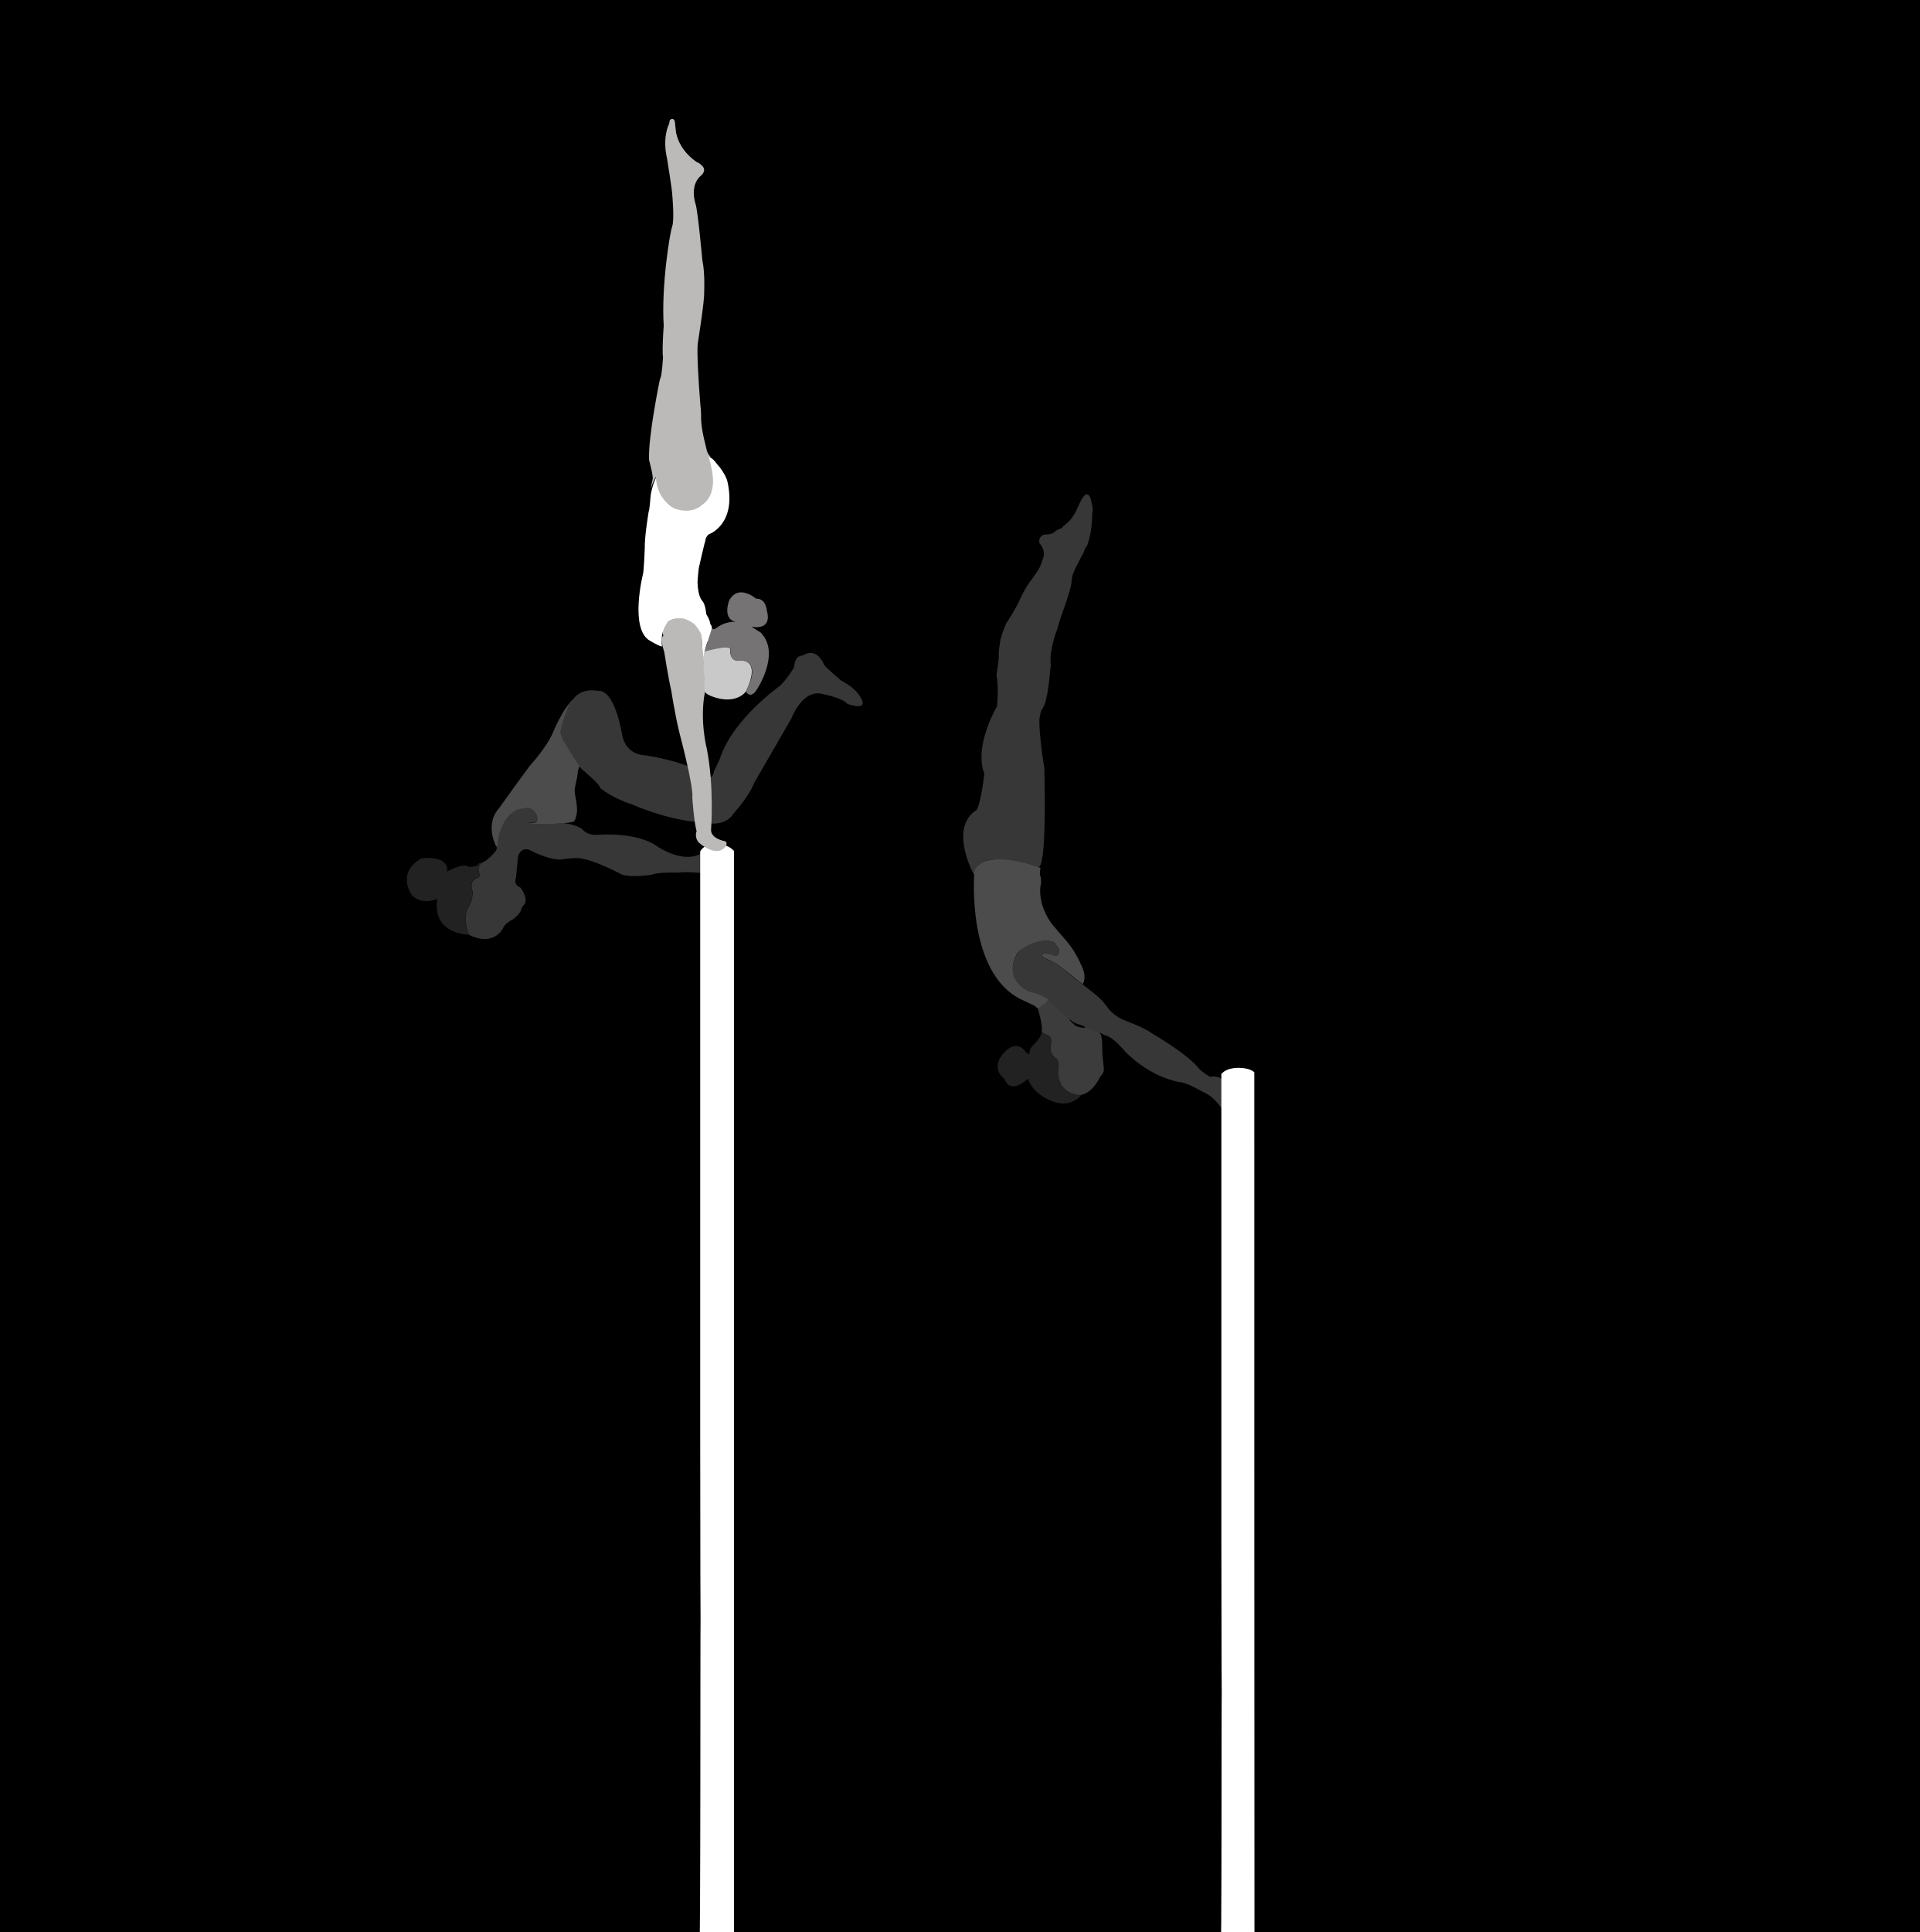
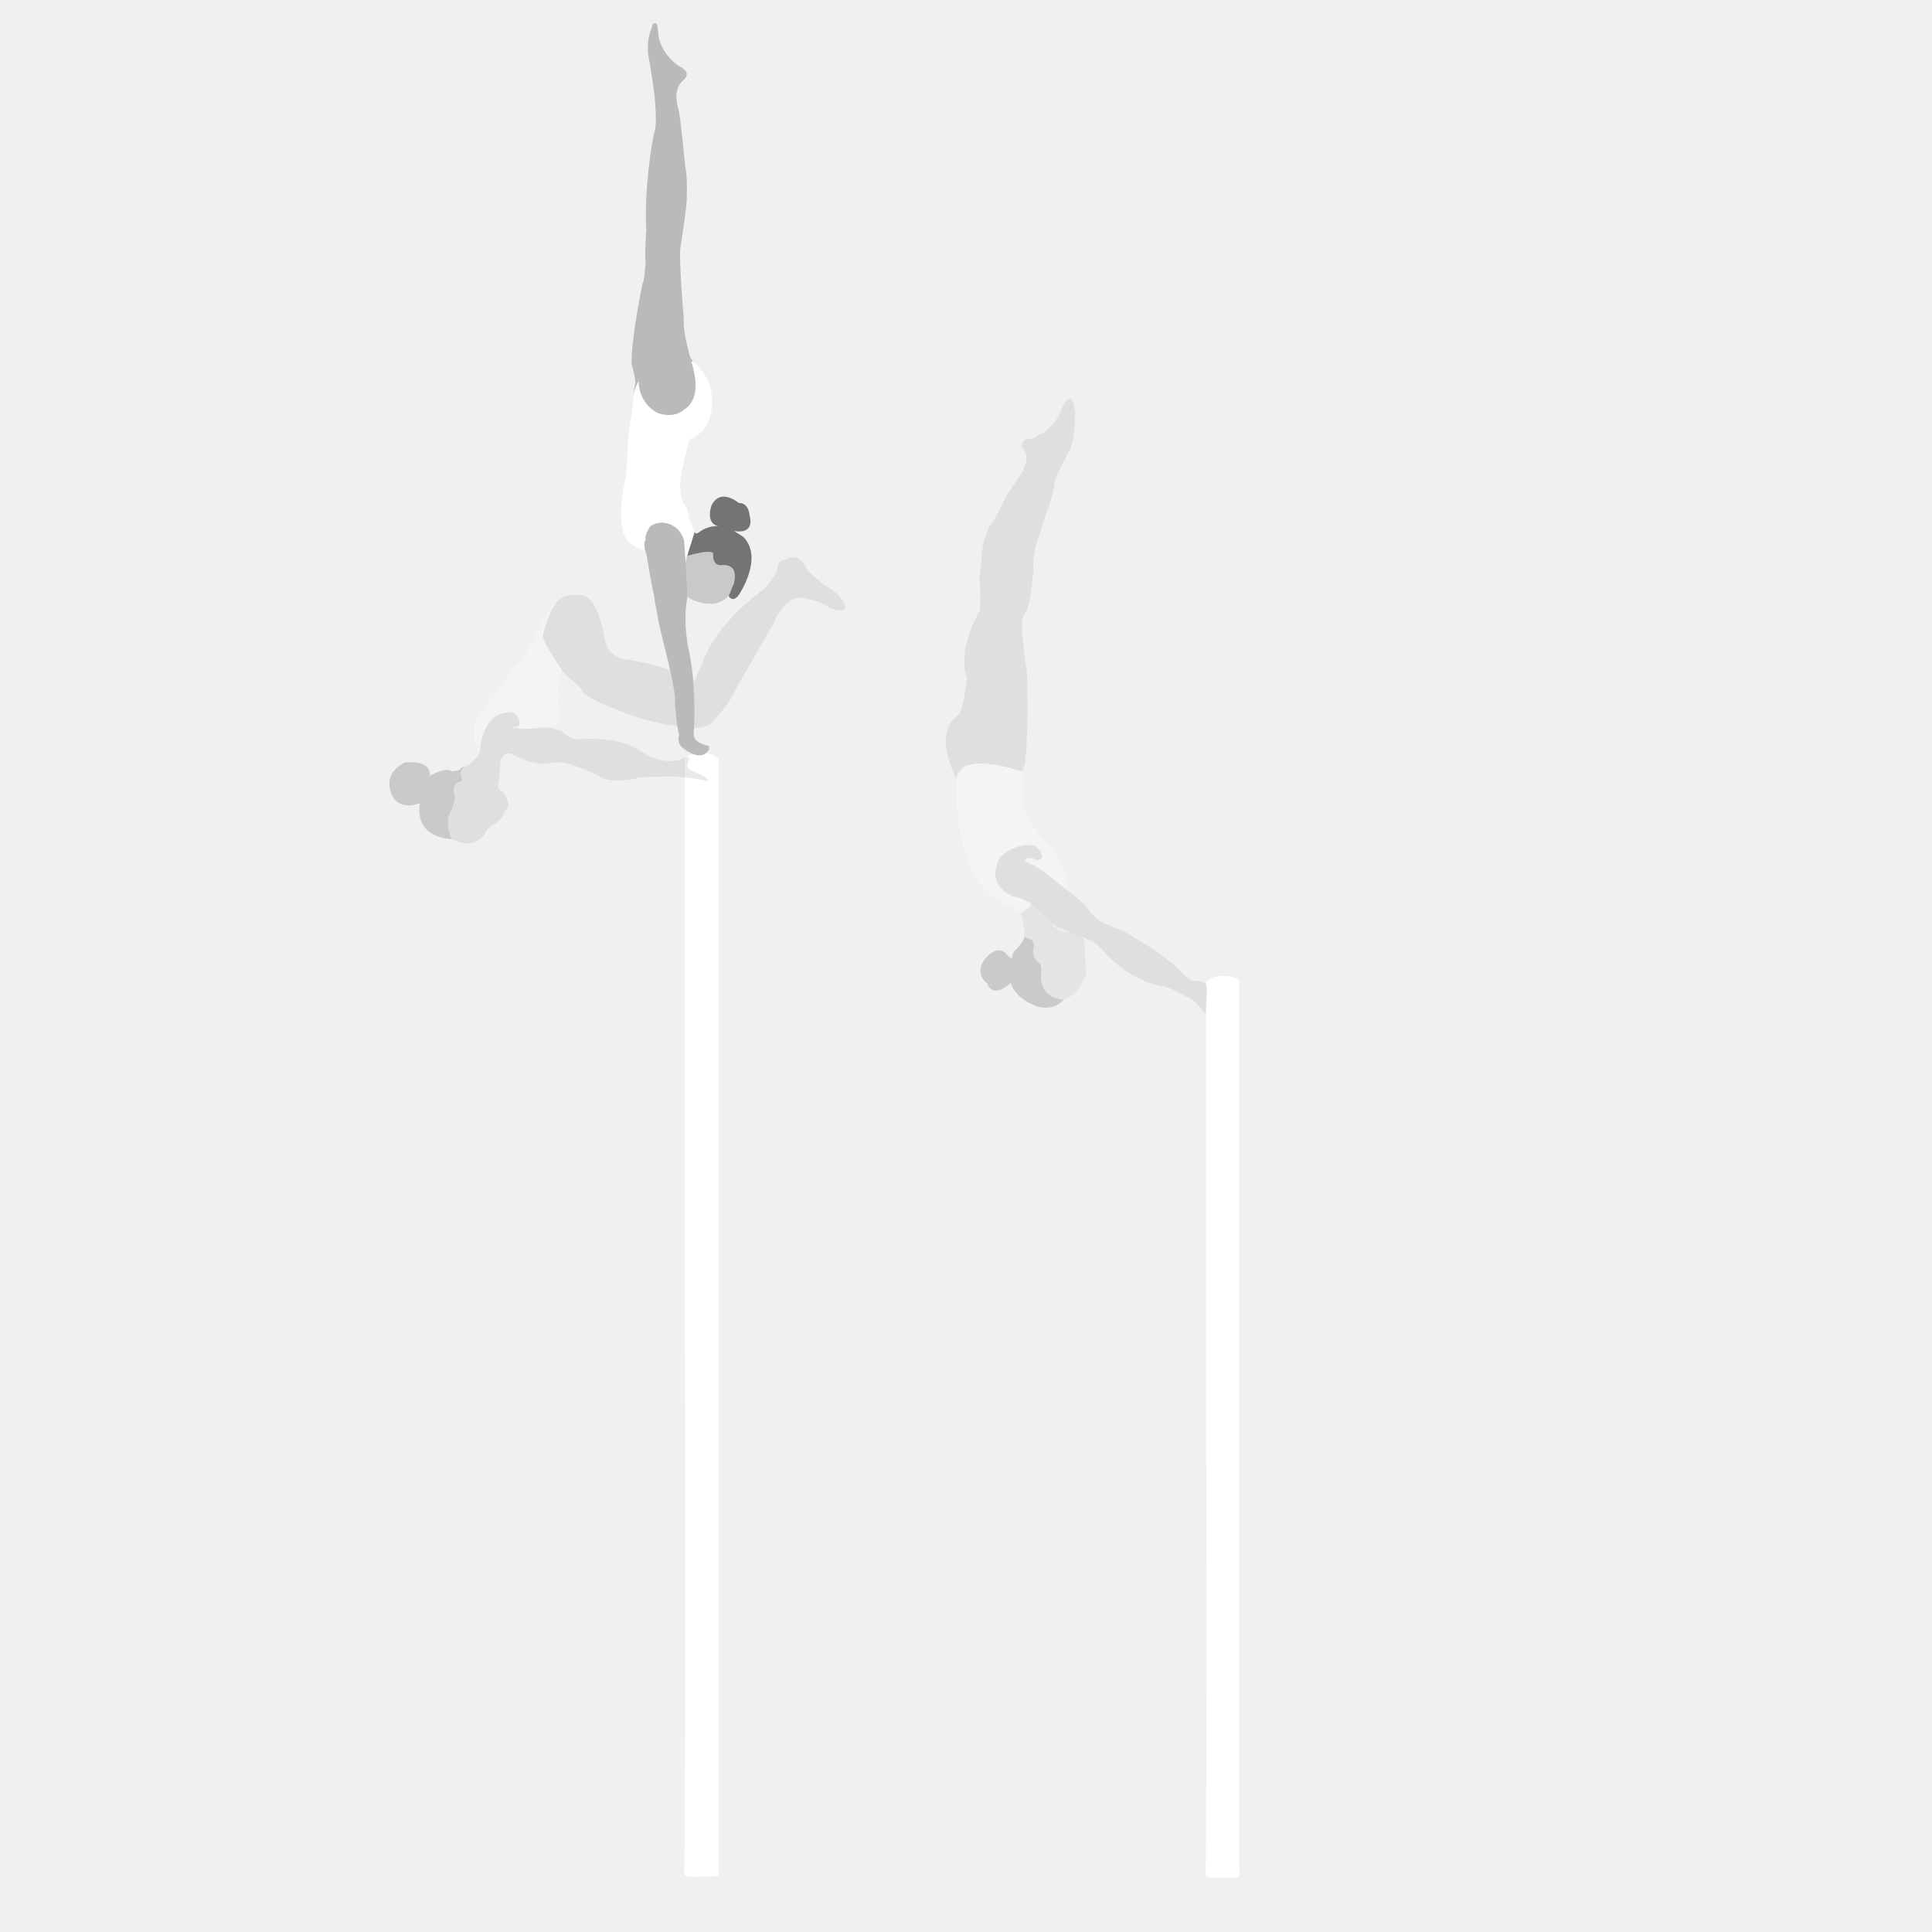
- <svg xmlns="http://www.w3.org/2000/svg" version="1.1" x="0px" y="0px" viewBox="0 0 1073.5 1080" style="enable-background:new 0 0 1073.5 1080;" xml:space="preserve">
+ <svg xmlns="http://www.w3.org/2000/svg" version="1.1" id="Capa_1" x="0px" y="0px" viewBox="0 0 1080 1080" style="enable-background:new 0 0 1080 1080;" xml:space="preserve">
  <style type="text/css">
- 	.st0{opacity:0.3;}
- 	.st1{opacity:0.55;fill:#757373;}
- 	.st2{opacity:0.55;fill:#D1D1D1;}
- 	.st3{opacity:0.55;fill:#C9C9C9;}
- 	.st4{opacity:0.55;fill:#BCBAB8;}
- 	.st5{opacity:0.55;fill:#FFFFFF;}
+ 	.st0{display:none;fill:#FFFFFF;}
+ 	.st1{fill:#FFFFFF;}
+ 	.st2{opacity:0.3;}
+ 	.st3{fill:#C9C9C9;}
+ 	.st4{fill:#BCBAB8;}
+ 	.st5{fill:none;}
	.st6{fill:#757373;}
- 	.st7{fill:#BCBAB8;}
- 	.st8{fill:#FFFFFF;}
- 	.st9{fill:#C9C9C9;}
- 	.st10{fill:none;}
- 	.st11{opacity:0.95;fill:#C9C9C9;}
- 	.st12{opacity:0.95;fill:#FFFFFF;}
- 	.st13{opacity:0.95;fill:#BCBAB8;}
- 	.st14{opacity:0.95;fill:#757373;}
- 	.st15{fill:#ABA9A8;}
- 	.st16{display:none;}
- 	.st17{opacity:0.95;}
</style>
  <g id="Layer_2">
-     <g id="Capa_2">
-       <rect x="-0.3" y="-2.7" width="1082.8" height="1082.8" />
-       <g class="st0">
-         <g>
-           <path class="st9" d="M580.3,563.9c0,0,2.9,9.2,2.1,12.8c0,0,1.7,1.7,2.9,1.7c0,0,2.7,0.4,2.5,4.4c0,0-2.3,5.7,3,9.1      c0,0,1.9,1.9,0.8,6.9c0,0-0.8,10.7,9.5,13c0,0,7.6,3.2,14.3-10.3c0,0,2.3-1.5,1.7-5l-0.8-8c0,0,0.2-9.7-1.1-10.5      c0,0-3.4-6.3-9.1-3.4c0,0-4.6-0.3-5.9-2.3c0,0-2.4-1.7-2.2-2.7l0-0.1c0,0-0.7-0.5-1-0.6c0,0-10-9.3-11-10.4      C585.9,558.6,587.3,559.5,580.3,563.9z" />
-           <path class="st7" d="M610.6,282.3c-0.3-1.4-0.6-2.7-0.9-4c-0.7-1.6-1.5-2.1-2.4-2c-0.1,0.1-0.3,0.2-0.4,0.3      c-0.1,0.1-0.2,0.2-0.4,0.3c0,0-0.1,0.1-0.2,0.2c-0.2,0.2-0.4,0.5-0.6,0.7c-0.2,0.3-0.4,0.6-0.6,0.9c0,0,0,0,0,0      c0,0-0.1,0.1-0.1,0.1c-0.1,0.1-0.2,0.3-0.3,0.4c-0.7,1.3-1.3,2.7-1.9,4c-1.1,2.4-2.2,4.8-3.9,6.8c-1.2,1.6-3,3.1-4.7,4.4      c-0.2,0.5-0.5,0.8-1,1c-0.4,0.2-0.9,0.4-1.4,0.5c-0.5,0.3-0.9,0.6-1.4,0.8c-0.3,0.3-0.6,0.5-1,0.8c-0.7,0.5-1.6,1-2.5,1.1      c-0.1,0-0.1,0.1-0.1,0.1s-1.7,0-3.5,0.3c-0.1,0-0.1,0.1-0.2,0.1c-0.2,0.2-0.5,0.3-0.7,0.5c-0.1,0.1-0.1,0.1-0.2,0.2      c0,0-0.1,0.1-0.2,0.2c-0.2,0.2-0.3,0.4-0.5,0.6c0,0,0,0,0,0c0,0.1-0.1,0.2-0.1,0.3c-0.1,0.1-0.1,0.3-0.2,0.5c0,0,0,0.1,0,0.1      c0,0.2-0.1,0.3-0.1,0.5c0,0,0,0.2,0,0.2c0,0.2,0,0.5,0,0.7c0,0.1,0,0.2,0,0.4c0,0.1,0,0.2,0,0.2c0,0,0,0.1,0,0.1      c2.3,2.3,2.7,4.9,2.5,6.7c0,0.4,0,0.9-0.2,1.2c0,0,0,0,0,0.1c-0.2,0.8-0.5,1.4-0.5,1.4c0,0,0,0,0,0c-0.5,1.4-0.9,2.8-1.6,4.2      c-1,2.1-2.6,4-3.9,5.9c-1.2,1.7-2.5,3.4-3.6,5.2c-1,1.6-1.8,3.3-2.7,5c-1.8,4.2-4,8.2-6.5,12c-0.2,0.3-0.3,0.5-0.5,0.8      c-0.1,0.3-0.2,0.6-0.4,0.8c-0.2,0.3-0.4,0.5-0.6,0.8c0,0,0,0.1-0.1,0.1c-0.1,0.1-0.1,0.2-0.2,0.3c-0.2,0.3-0.3,0.7-0.5,1      c0,0.1,0,0.2-0.1,0.3c-1.1,2.7-2.1,5.3-2.8,8.1c-0.2,0.9-0.3,1.8-0.4,2.7c-0.1,0.9-0.3,1.8-0.4,2.7c-0.1,0.8-0.1,1.7-0.2,2.5      c0,0.2,0,0.3,0,0.5c0.3,1.8-0.6,7.5-1.1,10.1c0,0.7,0,1.4-0.1,2.1c1.3,5.4,0.3,16.6,0.3,16.6c-13.8,25.3-7.1,37.7-7.1,37.7      c-2.2,18.2-4.4,20.4-4.4,20.4c-16,10.2-1.3,36.4-1.3,36.4c-0.4-2.7,1.8-4.4,1.8-4.4c4.4-9.8,34.2,0,34.2,0      c3.9-1.2,3.7-34.5,3.2-55.7c-1.1-5.9-1.8-11.8-2.3-17.8c-0.3-3.4-0.7-7-0.3-10.3c0-0.3,0.1-0.5,0.2-0.8c0.1-0.5,0.1-0.9,0.2-1.4      c0.2-0.8,0.5-1.6,0.9-2.3c0.1-0.1,0.2-0.3,0.3-0.4c0-0.1,0-0.1,0-0.1c3.1-3.6,4.4-22.6,4.4-22.6l0.2-0.6c0-0.4,0-0.9,0-1.3      c-0.3-3.1-0.1-6.1,0.6-9.1c0.6-3.6,1.7-7.2,3-10.6c2.2-8.6,6.1-16.7,7.9-25.4c0.1-1.1,0.2-2.2,0.4-3.3c0.4-2.7,1.7-5,2.9-7.4      c1.1-2.3,2.3-4.6,3.6-6.8c0.1-0.7,0.4-1.5,0.8-2.2c0.4-0.7,0.8-1.3,1.3-2c0.6-2.2,1.3-4.4,1.7-6.6c0.7-3.8,1-7.7,1-11.6      c0-0.5,0.2-1,0.4-1.4C610.9,284.1,610.8,283.2,610.6,282.3z" />
-           <path class="st10" d="M580.6,484.7c0,0-30.5-10.4-34.2,0c0,0-2.2,1.5-1.8,4.4c0,0-4.3,57.2,31.6,72.3" />
-           <path class="st8" d="M544.7,489.1c0,0-4.1,54.4,25.9,69.4l7.8,3.7l2,1.7c0,0,7-4.3,5.5-5.6c0,0-6.3-3.9-9.8-3.8      c0,0-16.1-6.4-7.1-22c0,0,9.6-8.4,19.2-6.2c0,0,1.4,0.3,2,1.7c0,0,3.4,3.1,1.6,5.4c0,0-0.7,1.2-2.6,0.6c0,0-1.2-0.7-2.2-0.7      c0,0-3-0.5-3.4-0.2c0,0-1.7,0.9-0.4,2c0,0,8,3.5,10.2,5.8c0,0,7.1,5.1,7.7,6l3,2.3l1.3,1c0,0,1.6-2.5,0.7-6.7      c0,0-2.8-9.1-9.4-17l-7.4-8.6c0,0-8.9-9.7-7.6-22.5c0,0,0.7-1.1,0.2-5c0,0-1-1.8-0.1-5.1c0,0-0.8-0.5-1.1-0.5      c0,0-20.1-7.6-31.2-2.9C549.2,481.8,543.7,485.6,544.7,489.1z" />
-           <path class="st7" d="M677.3,602.2l0.1-0.4c0,0,6.4-0.8,7.3,4.2l-1.1,14.5c0,0-4.2-7.5-11.4-10.3c0,0-8.4-5-12.6-5.3      c0,0-15.6-2-30.4-17c0,0-6.1-7.3-9.8-8.6c-0.6-0.4-1.2-0.6-1.9-0.7c-0.5-0.3-1-0.6-1.5-0.8c-1.5-0.8-3.2-1.1-4.8-1.8      c-0.1,0-0.2,0-0.2-0.1c-3.3-1.5-7.1-3.2-9.7-3.9c-0.2-0.2-0.4-0.3-0.7-0.4c-0.2-0.1-0.4-0.2-0.6-0.3c-0.4-0.3-0.7-0.5-1-0.8      c-0.5-0.4-1-0.9-1.5-1.2c-0.2-0.1-0.3-0.2-0.5-0.2c-3.7-3.4-9.8-9.1-11.1-10.7c0,0-4.9-3-9.8-3.8c0,0-16.2-6-7.1-22      c0,0,7.4-7.7,17.6-6.6c0,0,2.5,0.1,3.2,1.6c0,0,0.7,0.9,0.9,0.9c0,0,2,2.1,1.6,3.9c0,0-0.2,1.8-2.1,1.9c0,0-0.8,0-1.4-0.3      c0,0-1.1-0.6-2.4-0.6l-1.7-0.2c0,0-1.3-0.4-1.9,0.7c0,0-0.5,0.6,0.2,1.2c0,0,0,0.2,0.5,0.3c0,0,7.7,3.3,9.7,5.5      c0,0,7.4,5.4,7.6,6l4.5,3.4c0,0,8.7,6.5,10.9,9.1c0,0,3,3.4,3.4,4.3c0,0,3.5,4.4,8.5,6.4c0,0,12.1,4.5,15.6,7.3      c0,0,20.9,12.1,26.9,20.2C670.5,597.5,673.6,600.6,677.3,602.2z" />
-           <path class="st6" d="M604.6,612.1c0,0-4.6,6.6-14.3,4.2c0,0-12.1-3.3-15.6-13.3c0,0-9.6,9.5-13,0.2c0,0-7.5-4.9-1.7-13.1      c0,0,7.4-10.7,13.6-1.9l2,1.2c0,0-0.4-3,2.2-5.2c0,0,5.1-5.1,4.6-7.5c0,0,1.8,1.7,2.9,1.7c0,0,2.8,0.4,2.5,4.4      c0,0-2.2,5.5,3,9.1c0,0,1.6,1.3,1,5.8c0,0-0.8,5.5,2.4,9.8c0,0,2.5,3.5,6.8,4.2c0,0,0.6,0.2,0.6,0.2      C601.6,612,603.3,612.4,604.6,612.1l0-0.1L604.6,612.1z" />
-         </g>
-       </g>
-       <g class="st0">
-         <path class="st7" d="M395.3,477.8c0,0-3.3,4.6,0.5,6.2c0,0,10.6,4.1,9.6,6.1c0,0-16-3.5-26.4-2.3c0,0-11-0.4-14.8,1.2     c0,0-13.5,2.2-18-0.9c0,0-13.4-7-20.4-8c0,0-2.2-1.2-12.3,0.4c0,0-6.4,0.4-16.8-5.1c0,0-4.3-2.8-7,2.8l-1.2,12.4     c0,0-1.8,3.9,2.4,5.5c0,0,5.7,6.9,1.4,10.4c0,0-1.2,2-1,2.6c0,0-1.9,3.1-4.5,4.8c0,0-4.4,1.9-5.7,5.3c0,0-5.2,10.2-18.8,3.4     c0,0-4.3-9.5-0.2-15.7c0,0,2.6-4.7,2.1-8.7c0,0-2.5-5.9,3-7.6c0,0,1.1,0.2,0.9-2.1c0,0-2.5-5.1,3.4-7.2c0,0,5.7-4.7,6.2-6.6     c0,0,0.1-20.9,14.5-22.8c0,0,5.4-2.9,8,4.5c0,0,1.1,2.9-1.8,3.4c0,0-3.2-0.2-2.3,0.4c0,0,8.9,1.4,16.5-0.2c0,0,7.9,0,13,3.5     c0,0,2.4,4,10,3.1c0,0,20.9-1.6,32.1,6.7c0,0,11.8,8.1,21.7,5C389.4,478.3,395.4,475.5,395.3,477.8z" />
-         <path class="st6" d="M262.2,522.5c0,0-20.8,0-17.7-20c0,0-9,3.9-14.3-2.3c0,0-9-12.4,5.6-20.4c0,0,15.2-2.2,14.2,7.4     c0,0,9.4-5.3,12-2.6c0,0,3.9,0.1,5.3-1.2c0.2-0.2,0.3-0.4,0.4-0.7c0,0,1.7-1,1.4-0.2c0,0,0,0,0,0l0,0l0,0c0,0-2.5,1.9-1.2,5.6     c0,0,0.3,0.7,0.1,1.5c0,0-0.1,0.9-0.8,0.9c0,0-0.2,0-0.2,0c0,0-4.5,1-3.3,6.3l0.3,1.1c0,0,0.2,1,0.1,2.2c0,0,0.1,2-1.9,6.3     C262.3,506.5,257.9,511.5,262.2,522.5z" />
-         <path class="st7" d="M320.1,391.5c4.4-7.5,14.3-5.3,14.3-5.3c9.5-0.8,13.4,24.3,13.4,24.3c2.1,11.9,12.8,11.7,12.8,11.7     c23.3,3.7,32.5,10.1,32.5,10.1c5.5,5.4,6.1-1.1,6.1-1.1l3.2-6.8c7.1-22.4,33.8-41.1,33.8-41.1c4.5-4.5,7.8-10.3,7.8-10.3     c0.5-7.2,4.7-6.5,4.7-6.5c8.2-5.3,12,5,12,5c0.7,1.5,9.7,9,9.7,9c11,5.7,12,12.2,12,12.2c0.2,4.2-8.7,0.7-8.7,0.7     c-2.7-3.3-13.2-5.3-13.2-5.3c-11.7-3.7-18,13.5-18,13.5l-20.7,35.8c-3.2,8.2-11.8,17.5-11.8,17.5c-4.8,7.8-15.8,5-15.8,5     c-20.7-1-40.7-10.2-40.7-10.2c-11.8-3.8-17.9-9.2-17.9-9.2c-0.1-2.1-10.5-10.7-10.5-10.7c-2.8-2.7-9.2-13.9-9.2-13.9     c-3.2-5.4-2.6-6.8-2.6-6.8c-0.9-2,5.1-15.6,5.1-15.6L320.1,391.5z" />
-         <path class="st10" d="M278,472.1c0,0-4.7-7.7-1.4-17l5.9-8.7c0,0,11.5-16,13.7-18.1" />
-         <path class="st8" d="M296.2,428.1c0,0,9.6-10.4,13.1-18.9c0,0,5.4-13.5,11.6-18.6c0,0-1.3,1.9-2.4,2.9c0,0-5.5,12.4-5.1,16.4     c0,0,1.1,3.8,2.1,4.9l5,8.3l3.5,5.2c0,0-1.1,2.9-1,3.8c0,0-0.3,2.9-0.5,3.3c0,0-0.6,2.3-0.5,2.6c0,0-1.2,3.5-0.4,6.6     c0,0,1.8,8.4,0.7,10.8c0,0-0.5,4.2-2.3,4.1c0,0-3.1,0.6-5.1,0.7c0,0-0.9-0.1-2.1-0.1c0,0-3.9,0.7-6.8,0.7c0,0-5.3,0-8.1-0.3     l-1.6-0.2c0,0-0.5-0.1,0-0.3c0,0,1.1-0.1,2.2,0c0,0,2.3-0.1,1.9-3c0,0-0.8-3.8-3.9-5.1c0,0-1.8-0.9-4.2,0.2     c0,0-9.1-0.4-13.2,14.2l-0.8,4c0,0,0.3,7.1-2.2-0.4s-0.1-0.3-0.1-0.3s-4-10.2,3.1-17.9l9.7-13.5L296.2,428.1z" />
-       </g>
-       <path class="st8" d="M410.4,475.7c-0.2-0.2-0.4-0.5-0.7-0.7c-1.5-1.4-3.2-2.2-5-2.5c-1.9-0.4-3.8-0.6-5.7-0.5    c-1.8,0.1-3.6,0.4-5.2,1.4c-0.7,0.5-1.3,1.1-1.8,1.8c-0.2,0.2-0.3,0.5-0.5,0.7c0,1.1,0,2.2,0,3.6l0,96.4c0,0,0,49.2,0,73.8v17    c0,9.1,0,18.3,0,27.4h0l0,106.5l0.1,82.7l0.1,22.1c-0.2,5.6,0.1,183-0.7,188.6c-0.3,2,1,3,4.8,2.8c2.3-0.1,4.5,0,6.8-0.1    c8.5,0,7.8,0.4,7.8-4.4C410.4,940.6,410.4,664.5,410.4,475.7L410.4,475.7z" />
-       <path class="st8" d="M701.3,599.4c-0.4-0.4-0.9-0.7-1.4-1c-1.8-0.9-3.9-1.3-5.9-1.4c-2.1-0.2-4.2,0-6.3,0.5    c-1.7,0.5-3.5,1.3-4.8,2.9c0,0.7,0,1.3,0,2l0,77.9c0,0,0,39.7,0,59.6v13.7c0,7.4,0,14.8,0,22.1h0l0,86l0.1,66.8l0.1,17.9    c-0.2,4.5,0.1,147.8-0.7,152.3c-0.3,1.6,1,2.4,4.7,2.3c2.2-0.1,4.4,0,6.7,0c8.2,0,7.6,0.3,7.6-3.6    C701.3,974.7,701.3,751.8,701.3,599.4L701.3,599.4z" />
-       <g>
-         <path class="st7" d="M391.2,471.4c0,0,10.1,8.9,14.9,1.2c0,0,0.7-2.1-0.9-2.4c0,0-8.3-1.4-7.6-6.9c0,0,1.8-23.3-2.4-44.7     c0,0-4.2-16-1-32c0,0-0.5-16-1.3-22.4c0,0-0.5-4.5-0.5-7.9c0,0-1.2-10.6-13.1-10.8c0,0-10.8,0.7-8.4,10.1c0,0-2.4-0.2,0.5,8.9     c0,0,2.4,15.3,3.9,21.4c0,0,2,13.3,4.7,24.2c0,0,7.9,29.6,7.1,35.9c0,0,0.8,12.8,2.4,18.7C389.3,464.7,388.1,468.8,391.2,471.4z" />
-         <path class="st8" d="M370.2,361.4c0,0-1.7-7.4,3.3-13.9c0,0,6.6-4.9,14.5,1.2c0,0,4,3.8,4.3,7.7c0,0,0.3,4.7,0.5,7.6l0.5,4.5     c0,0,1.5-9.6,2.8-10.3c0,0,2.6-6.3,1.7-8.4c0,0-0.6-0.3-0.9-2.1c0,0-0.1-1.3-2-4.4c0,0-0.4-5.3-2.2-7.4c0,0-2.4-1.8-2.7-10.4     c0,0,0.4-7.7,1.1-9.6l1.1-4.9l1.7-7.1c0,0,0.7-2,0.6-2.5s0-0.1,0-0.1s0.7-2,2-2.7c0,0,15.4-5.4,10.3-29.1c0,0-0.6-4.2-6.3-10.6     c0,0-3.6-5.4-7.6-3.7l-0.3-0.7c0,0,7.7,20.4-4.7,28.4c0,0-10.1,6.7-17.2-5.1c0,0-2-2.8-3.1-8l-0.3-4c0,0-2.6,5.1-3.5,11     c0,0-0.6,8.4-1.1,9.1c0,0-2.4,14.2-2.2,20.8c0,0-0.5,12.9-1,14.2c0,0-7.8,31.1,4.1,37.4C363.5,358.1,367.7,361,370.2,361.4z" />
-         <path class="st7" d="M397.2,255.2c0,0-1.6-1.1-2.2-4.2l-1-4.2c0,0-2-7.6-2-13.1c0,0,0.1-3.9-0.4-7.3l-0.6-8     c0,0-1.6-21.6-0.8-26.8c0,0,3.8-23.9,3.5-27.9c0,0,0.6-10.9-1-18.2c0,0-2.5-27.8-3.8-31.5c0,0-3.6-10.2,3-15.8     c0,0,3.5-2.7,0.7-5.5c0,0-1.7-1.8-2.7-1.9c0,0-9.7-5.7-11.9-16.7l-0.5-4.3c0,0,0.1-2.3-0.9-3.1c0,0-0.6-0.5-1.7,0.1     c0,0-0.5,0.2-0.6,1.4c0,0-0.2,1.4-0.4,1.5c0,0-3.7,7.2-0.9,19.1c0,0,3.1,19.2,2.9,20.4c0,0,1.3,13.8-0.1,17.5     c-1.3,3.7-6.1,33.1-4.7,55.4c0,0-1,12.9-0.4,17.8c0,0-0.6,10.9-1.7,12c0,0-6.7,32.1-6.1,45.2c0,0,2.6,9.6,2,10.8l-1.2,5.8     c0,0,1.5-5,3.1-7.2c0,0-0.6,11.8,10.5,17.8c0,0,9.1,3.8,15.4-2.2c0,0,9-4.7,4.9-21.3c0,0-0.1-1-1.3-5.1L397.2,255.2z" />
-         <path class="st9" d="M393.8,364.1c0,0,14.1-4.1,14.5-1.3c0,0-0.8,7.2,5,6.4c0,0,12.9-1.9,3.8,17.3c0,0-5.3,7.9-19,2.8     c0,0-4-1.4-4.1-3l-0.4-9.3l-0.5-8.9L393.8,364.1z" />
-         <path class="st6" d="M417.1,386.6c0,0,2.2,4.4,5.8-0.7c0,0,14-20.6,2.4-32.3l-5.2-3.3c0,0,11.8,2.8,8.7-8.8c0,0-0.4-7.1-6-6.8     c0,0-10.1-8.8-15.2,1.2c0,0-3.8,10.1,3.7,11.7c0,0-5.4-0.5-10.4,3.2c0,0-2.1,1.8-2.6,0.4l-0.2-0.2c0,0-3.7,11.6-4.1,13.2     c0,0,7.6-2.2,11.2-2.2c0,0,2.2-0.2,3,0.5c0,0,0.2,0.1,0.2,0.4l0,0.3c0,0-0.6,5.8,3.7,6.2c0,0,0.5,0.1,0.8,0c0,0,5.3-0.8,7,2.9     c0,0,1.5,2.4-0.1,7.9C419.6,380.1,417.9,385.2,417.1,386.6z" />
-       </g>
+     <g id="Capa_2_00000041977206964686540760000001219414656090201534_">
+       <rect x="-128.2" y="-81.1" class="st0" width="1225.2" height="1178.7" />
+       <path class="st1" d="M401.8,424.4c-0.2-0.2-0.4-0.5-0.7-0.7c-1.5-1.4-3.2-2.2-5-2.5c-1.9-0.4-3.8-0.6-5.7-0.5    c-1.8,0.1-3.6,0.4-5.2,1.4c-0.7,0.5-1.3,1.1-1.8,1.8c-0.2,0.2-0.3,0.5-0.5,0.7c0,1.1,0,2.2,0,3.6v97c0,0,0,49.5,0,74.2v17.1    c0,9.2,0,18.4,0,27.6l0,0v107.1l0.1,83.2l0.1,22.2c-0.2,5.6,0.1,184.1-0.7,189.7c-0.3,2,1,3,4.8,2.8c2.3-0.1,4.5,0,6.8-0.1    c8.5,0,7.8,0.4,7.8-4.4C401.8,892.1,401.8,614.2,401.8,424.4L401.8,424.4z" />
+       <path class="st1" d="M692.7,548c-0.4-0.4-0.9-0.7-1.4-1c-1.8-0.9-3.9-1.3-5.9-1.4c-2.1-0.2-4.2,0-6.3,0.5    c-1.7,0.5-3.5,1.3-4.8,2.9c0,0.7,0,1.3,0,2v77.9c0,0,0,39.7,0,59.6v13.7c0,7.4,0,14.8,0,22.1l0,0v86l0.1,66.8l0.1,17.9    c-0.2,4.5,0.1,147.8-0.7,152.3c-0.3,1.6,1,2.4,4.7,2.3c2.2-0.1,4.4,0,6.7,0c8.2,0,7.6,0.3,7.6-3.6    C692.7,923.4,692.7,700.5,692.7,548L692.7,548z" />
      <g id="Capa_5">
		</g>
    </g>
    <g id="Capa_4">
	</g>
  </g>
  <g id="Capa_3">
</g>
+   <g id="Layer_2_00000091000990790212287460000004320206396154655893_">
+     <g id="Capa_2_00000181070401579541068570000001338736102370585783_">
+       <g class="st2">
+         <g>
+           <path class="st3" d="M570.5,510.4c0,0,2.9,9.2,2.1,12.8c0,0,1.7,1.7,2.9,1.7c0,0,2.7,0.4,2.5,4.4c0,0-2.3,5.7,3,9.1      c0,0,1.9,1.9,0.8,6.9c0,0-0.8,10.7,9.5,13c0,0,7.6,3.2,14.3-10.3c0,0,2.3-1.5,1.7-5l-0.8-8c0,0,0.2-9.7-1.1-10.5      c0,0-3.4-6.3-9.1-3.4c0,0-4.6-0.3-5.9-2.3c0,0-2.4-1.7-2.2-2.7V516c0,0-0.7-0.5-1-0.6c0,0-10-9.3-11-10.4      C576.1,505.1,577.5,506,570.5,510.4z" />
+           <path class="st4" d="M600.8,228.8c-0.3-1.4-0.6-2.7-0.9-4c-0.7-1.6-1.5-2.1-2.4-2c-0.1,0.1-0.3,0.2-0.4,0.3      c-0.1,0.1-0.2,0.2-0.4,0.3c0,0-0.1,0.1-0.2,0.2c-0.2,0.2-0.4,0.5-0.6,0.7c-0.2,0.3-0.4,0.6-0.6,0.9l0,0l-0.1,0.1      c-0.1,0.1-0.2,0.3-0.3,0.4c-0.7,1.3-1.3,2.7-1.9,4c-1.1,2.4-2.2,4.8-3.9,6.8c-1.2,1.6-3,3.1-4.7,4.4c-0.2,0.5-0.5,0.8-1,1      c-0.4,0.2-0.9,0.4-1.4,0.5c-0.5,0.3-0.9,0.6-1.4,0.8c-0.3,0.3-0.6,0.5-1,0.8c-0.7,0.5-1.6,1-2.5,1.1c-0.1,0-0.1,0.1-0.1,0.1      s-1.7,0-3.5,0.3c-0.1,0-0.1,0.1-0.2,0.1c-0.2,0.2-0.5,0.3-0.7,0.5c-0.1,0.1-0.1,0.1-0.2,0.2c0,0-0.1,0.1-0.2,0.2      c-0.2,0.2-0.3,0.4-0.5,0.6l0,0c0,0.1-0.1,0.2-0.1,0.3c-0.1,0.1-0.1,0.3-0.2,0.5v0.1c0,0.2-0.1,0.3-0.1,0.5v0.2      c0,0.2,0,0.5,0,0.7c0,0.1,0,0.2,0,0.4c0,0.1,0,0.2,0,0.2v0.1c2.3,2.3,2.7,4.9,2.5,6.7c0,0.4,0,0.9-0.2,1.2c0,0,0,0,0,0.1      c-0.2,0.8-0.5,1.4-0.5,1.4l0,0c-0.5,1.4-0.9,2.8-1.6,4.2c-1,2.1-2.6,4-3.9,5.9c-1.2,1.7-2.5,3.4-3.6,5.2c-1,1.6-1.8,3.3-2.7,5      c-1.8,4.2-4,8.2-6.5,12c-0.2,0.3-0.3,0.5-0.5,0.8c-0.1,0.3-0.2,0.6-0.4,0.8c-0.2,0.3-0.4,0.5-0.6,0.8c0,0,0,0.1-0.1,0.1      c-0.1,0.1-0.1,0.2-0.2,0.3c-0.2,0.3-0.3,0.7-0.5,1c0,0.1,0,0.2-0.1,0.3c-1.1,2.7-2.1,5.3-2.8,8.1c-0.2,0.9-0.3,1.8-0.4,2.7      c-0.1,0.9-0.3,1.8-0.4,2.7c-0.1,0.8-0.1,1.7-0.2,2.5c0,0.2,0,0.3,0,0.5c0.3,1.8-0.6,7.5-1.1,10.1c0,0.7,0,1.4-0.1,2.1      c1.3,5.4,0.3,16.6,0.3,16.6c-13.8,25.3-7.1,37.7-7.1,37.7c-2.2,18.2-4.4,20.4-4.4,20.4c-16,10.2-1.3,36.4-1.3,36.4      c-0.4-2.7,1.8-4.4,1.8-4.4c4.4-9.8,34.2,0,34.2,0c3.9-1.2,3.7-34.5,3.2-55.7c-1.1-5.9-1.8-11.8-2.3-17.8      c-0.3-3.4-0.7-7-0.3-10.3c0-0.3,0.1-0.5,0.2-0.8c0.1-0.5,0.1-0.9,0.2-1.4c0.2-0.8,0.5-1.6,0.9-2.3c0.1-0.1,0.2-0.3,0.3-0.4      c0-0.1,0-0.1,0-0.1c3.1-3.6,4.4-22.6,4.4-22.6l0.2-0.6c0-0.4,0-0.9,0-1.3c-0.3-3.1-0.1-6.1,0.6-9.1c0.6-3.6,1.7-7.2,3-10.6      c2.2-8.6,6.1-16.7,7.9-25.4c0.1-1.1,0.2-2.2,0.4-3.3c0.4-2.7,1.7-5,2.9-7.4c1.1-2.3,2.3-4.6,3.6-6.8c0.1-0.7,0.4-1.5,0.8-2.2      c0.4-0.7,0.8-1.3,1.3-2c0.6-2.2,1.3-4.4,1.7-6.6c0.7-3.8,1-7.7,1-11.6c0-0.5,0.2-1,0.4-1.4C601.1,230.6,601,229.7,600.8,228.8z" />
+           <path class="st5" d="M570.8,431.2c0,0-30.5-10.4-34.2,0c0,0-2.2,1.5-1.8,4.4c0,0-4.3,57.2,31.6,72.3" />
+           <path class="st1" d="M534.9,435.6c0,0-4.1,54.4,25.9,69.4l7.8,3.7l2,1.7c0,0,7-4.3,5.5-5.6c0,0-6.3-3.9-9.8-3.8      c0,0-16.1-6.4-7.1-22c0,0,9.6-8.4,19.2-6.2c0,0,1.4,0.3,2,1.7c0,0,3.4,3.1,1.6,5.4c0,0-0.7,1.2-2.6,0.6c0,0-1.2-0.7-2.2-0.7      c0,0-3-0.5-3.4-0.2c0,0-1.7,0.9-0.4,2c0,0,8,3.5,10.2,5.8c0,0,7.1,5.1,7.7,6l3,2.3l1.3,1c0,0,1.6-2.5,0.7-6.7      c0,0-2.8-9.1-9.4-17l-7.4-8.6c0,0-8.9-9.7-7.6-22.5c0,0,0.7-1.1,0.2-5c0,0-1-1.8-0.1-5.1c0,0-0.8-0.5-1.1-0.5      c0,0-20.1-7.6-31.2-2.9C539.4,428.3,533.9,432.1,534.9,435.6z" />
+           <path class="st4" d="M667.5,548.7l0.1-0.4c0,0,6.4-0.8,7.3,4.2l-1.1,14.5c0,0-4.2-7.5-11.4-10.3c0,0-8.4-5-12.6-5.3      c0,0-15.6-2-30.4-17c0,0-6.1-7.3-9.8-8.6c-0.6-0.4-1.2-0.6-1.9-0.7c-0.5-0.3-1-0.6-1.5-0.8c-1.5-0.8-3.2-1.1-4.8-1.8      c-0.1,0-0.2,0-0.2-0.1c-3.3-1.5-7.1-3.2-9.7-3.9c-0.2-0.2-0.4-0.3-0.7-0.4c-0.2-0.1-0.4-0.2-0.6-0.3c-0.4-0.3-0.7-0.5-1-0.8      c-0.5-0.4-1-0.9-1.5-1.2c-0.2-0.1-0.3-0.2-0.5-0.2c-3.7-3.4-9.8-9.1-11.1-10.7c0,0-4.9-3-9.8-3.8c0,0-16.2-6-7.1-22      c0,0,7.4-7.7,17.6-6.6c0,0,2.5,0.1,3.2,1.6c0,0,0.7,0.9,0.9,0.9c0,0,2,2.1,1.6,3.9c0,0-0.2,1.8-2.1,1.9c0,0-0.8,0-1.4-0.3      c0,0-1.1-0.6-2.4-0.6l-1.7-0.2c0,0-1.3-0.4-1.9,0.7c0,0-0.5,0.6,0.2,1.2c0,0,0,0.2,0.5,0.3c0,0,7.7,3.3,9.7,5.5      c0,0,7.4,5.4,7.6,6l4.5,3.4c0,0,8.7,6.5,10.9,9.1c0,0,3,3.4,3.4,4.3c0,0,3.5,4.4,8.5,6.4c0,0,12.1,4.5,15.6,7.3      c0,0,20.9,12.1,26.9,20.2C660.7,544,663.8,547.1,667.5,548.7z" />
+           <path class="st6" d="M594.8,558.6c0,0-4.6,6.6-14.3,4.2c0,0-12.1-3.3-15.6-13.3c0,0-9.6,9.5-13,0.2c0,0-7.5-4.9-1.7-13.1      c0,0,7.4-10.7,13.6-1.9l2,1.2c0,0-0.4-3,2.2-5.2c0,0,5.1-5.1,4.6-7.5c0,0,1.8,1.7,2.9,1.7c0,0,2.8,0.4,2.5,4.4      c0,0-2.2,5.5,3,9.1c0,0,1.6,1.3,1,5.8c0,0-0.8,5.5,2.4,9.8c0,0,2.5,3.5,6.8,4.2l0.6,0.2C591.8,558.5,593.5,558.9,594.8,558.6      L594.8,558.6L594.8,558.6z" />
+         </g>
+       </g>
+       <g class="st2">
+         <path class="st4" d="M385.5,424.3c0,0-3.3,4.6,0.5,6.2c0,0,10.6,4.1,9.6,6.1c0,0-16-3.5-26.4-2.3c0,0-11-0.4-14.8,1.2     c0,0-13.5,2.2-18-0.9c0,0-13.4-7-20.4-8c0,0-2.2-1.2-12.3,0.4c0,0-6.4,0.4-16.8-5.1c0,0-4.3-2.8-7,2.8l-1.2,12.4     c0,0-1.8,3.9,2.4,5.5c0,0,5.7,6.9,1.4,10.4c0,0-1.2,2-1,2.6c0,0-1.9,3.1-4.5,4.8c0,0-4.4,1.9-5.7,5.3c0,0-5.2,10.2-18.8,3.4     c0,0-4.3-9.5-0.2-15.7c0,0,2.6-4.7,2.1-8.7c0,0-2.5-5.9,3-7.6c0,0,1.1,0.2,0.9-2.1c0,0-2.5-5.1,3.4-7.2c0,0,5.7-4.7,6.2-6.6     c0,0,0.1-20.9,14.5-22.8c0,0,5.4-2.9,8,4.5c0,0,1.1,2.9-1.8,3.4c0,0-3.2-0.2-2.3,0.4c0,0,8.9,1.4,16.5-0.2c0,0,7.9,0,13,3.5     c0,0,2.4,4,10,3.1c0,0,20.9-1.6,32.1,6.7c0,0,11.8,8.1,21.7,5C379.6,424.8,385.6,422,385.5,424.3z" />
+         <path class="st6" d="M252.4,469c0,0-20.8,0-17.7-20c0,0-9,3.9-14.3-2.3c0,0-9-12.4,5.6-20.4c0,0,15.2-2.2,14.2,7.4     c0,0,9.4-5.3,12-2.6c0,0,3.9,0.1,5.3-1.2c0.2-0.2,0.3-0.4,0.4-0.7c0,0,1.7-1,1.4-0.2l0,0l0,0l0,0c0,0-2.5,1.9-1.2,5.6     c0,0,0.3,0.7,0.1,1.5c0,0-0.1,0.9-0.8,0.9h-0.2c0,0-4.5,1-3.3,6.3l0.3,1.1c0,0,0.2,1,0.1,2.2c0,0,0.1,2-1.9,6.3     C252.5,453,248.1,458,252.4,469z" />
+         <path class="st4" d="M310.3,338c4.4-7.5,14.3-5.3,14.3-5.3c9.5-0.8,13.4,24.3,13.4,24.3c2.1,11.9,12.8,11.7,12.8,11.7     c23.3,3.7,32.5,10.1,32.5,10.1c5.5,5.4,6.1-1.1,6.1-1.1l3.2-6.8c7.1-22.4,33.8-41.1,33.8-41.1c4.5-4.5,7.8-10.3,7.8-10.3     c0.5-7.2,4.7-6.5,4.7-6.5c8.2-5.3,12,5,12,5c0.7,1.5,9.7,9,9.7,9c11,5.7,12,12.2,12,12.2c0.2,4.2-8.7,0.7-8.7,0.7     c-2.7-3.3-13.2-5.3-13.2-5.3c-11.7-3.7-18,13.5-18,13.5L412,383.9c-3.2,8.2-11.8,17.5-11.8,17.5c-4.8,7.8-15.8,5-15.8,5     c-20.7-1-40.7-10.2-40.7-10.2c-11.8-3.8-17.9-9.2-17.9-9.2c-0.1-2.1-10.5-10.7-10.5-10.7c-2.8-2.7-9.2-13.9-9.2-13.9     c-3.2-5.4-2.6-6.8-2.6-6.8c-0.9-2,5.1-15.6,5.1-15.6L310.3,338z" />
+         <path class="st5" d="M268.2,418.6c0,0-4.7-7.7-1.4-17l5.9-8.7c0,0,11.5-16,13.7-18.1" />
+         <path class="st1" d="M286.4,374.6c0,0,9.6-10.4,13.1-18.9c0,0,5.4-13.5,11.6-18.6c0,0-1.3,1.9-2.4,2.9c0,0-5.5,12.4-5.1,16.4     c0,0,1.1,3.8,2.1,4.9l5,8.3l3.5,5.2c0,0-1.1,2.9-1,3.8c0,0-0.3,2.9-0.5,3.3c0,0-0.6,2.3-0.5,2.6c0,0-1.2,3.5-0.4,6.6     c0,0,1.8,8.4,0.7,10.8c0,0-0.5,4.2-2.3,4.1c0,0-3.1,0.6-5.1,0.7c0,0-0.9-0.1-2.1-0.1c0,0-3.9,0.7-6.8,0.7c0,0-5.3,0-8.1-0.3     l-1.6-0.2c0,0-0.5-0.1,0-0.3c0,0,1.1-0.1,2.2,0c0,0,2.3-0.1,1.9-3c0,0-0.8-3.8-3.9-5.1c0,0-1.8-0.9-4.2,0.2     c0,0-9.1-0.4-13.2,14.2l-0.8,4c0,0,0.3,7.1-2.2-0.4s-0.1-0.3-0.1-0.3s-4-10.2,3.1-17.9l9.7-13.5L286.4,374.6z" />
+       </g>
+       <g>
+         <path class="st4" d="M381.4,417.9c0,0,10.1,8.9,14.9,1.2c0,0,0.7-2.1-0.9-2.4c0,0-8.3-1.4-7.6-6.9c0,0,1.8-23.3-2.4-44.7     c0,0-4.2-16-1-32c0,0-0.5-16-1.3-22.4c0,0-0.5-4.5-0.5-7.9c0,0-1.2-10.6-13.1-10.8c0,0-10.8,0.7-8.4,10.1c0,0-2.4-0.2,0.5,8.9     c0,0,2.4,15.3,3.9,21.4c0,0,2,13.3,4.7,24.2c0,0,7.9,29.6,7.1,35.9c0,0,0.8,12.8,2.4,18.7C379.5,411.2,378.3,415.3,381.4,417.9z" />
+         <path class="st1" d="M360.4,307.9c0,0-1.7-7.4,3.3-13.9c0,0,6.6-4.9,14.5,1.2c0,0,4,3.8,4.3,7.7c0,0,0.3,4.7,0.5,7.6l0.5,4.5     c0,0,1.5-9.6,2.8-10.3c0,0,2.6-6.3,1.7-8.4c0,0-0.6-0.3-0.9-2.1c0,0-0.1-1.3-2-4.4c0,0-0.4-5.3-2.2-7.4c0,0-2.4-1.8-2.7-10.4     c0,0,0.4-7.7,1.1-9.6l1.1-4.9l1.7-7.1c0,0,0.7-2,0.6-2.5s0-0.1,0-0.1s0.7-2,2-2.7c0,0,15.4-5.4,10.3-29.1c0,0-0.6-4.2-6.3-10.6     c0,0-3.6-5.4-7.6-3.7l-0.3-0.7c0,0,7.7,20.4-4.7,28.4c0,0-10.1,6.7-17.2-5.1c0,0-2-2.8-3.1-8l-0.3-4c0,0-2.6,5.1-3.5,11     c0,0-0.6,8.4-1.1,9.1c0,0-2.4,14.2-2.2,20.8c0,0-0.5,12.9-1,14.2c0,0-7.8,31.1,4.1,37.4C353.7,304.6,357.9,307.5,360.4,307.9z" />
+         <path class="st4" d="M387.4,201.7c0,0-1.6-1.1-2.2-4.2l-1-4.2c0,0-2-7.6-2-13.1c0,0,0.1-3.9-0.4-7.3l-0.6-8     c0,0-1.6-21.6-0.8-26.8c0,0,3.8-23.9,3.5-27.9c0,0,0.6-10.9-1-18.2c0,0-2.5-27.8-3.8-31.5c0,0-3.6-10.2,3-15.8     c0,0,3.5-2.7,0.7-5.5c0,0-1.7-1.8-2.7-1.9c0,0-9.7-5.7-11.9-16.7l-0.5-4.3c0,0,0.1-2.3-0.9-3.1c0,0-0.6-0.5-1.7,0.1     c0,0-0.5,0.2-0.6,1.4c0,0-0.2,1.4-0.4,1.5c0,0-3.7,7.2-0.9,19.1c0,0,3.1,19.2,2.9,20.4c0,0,1.3,13.8-0.1,17.5     c-1.3,3.7-6.1,33.1-4.7,55.4c0,0-1,12.9-0.4,17.8c0,0-0.6,10.9-1.7,12c0,0-6.7,32.1-6.1,45.2c0,0,2.6,9.6,2,10.8l-1.2,5.8     c0,0,1.5-5,3.1-7.2c0,0-0.6,11.8,10.5,17.8c0,0,9.1,3.8,15.4-2.2c0,0,9-4.7,4.9-21.3c0,0-0.1-1-1.3-5.1L387.4,201.7z" />
+         <path class="st3" d="M384,310.6c0,0,14.1-4.1,14.5-1.3c0,0-0.8,7.2,5,6.4c0,0,12.9-1.9,3.8,17.3c0,0-5.3,7.9-19,2.8     c0,0-4-1.4-4.1-3l-0.4-9.3l-0.5-8.9L384,310.6z" />
+         <path class="st6" d="M407.3,333.1c0,0,2.2,4.4,5.8-0.7c0,0,14-20.6,2.4-32.3l-5.2-3.3c0,0,11.8,2.8,8.7-8.8c0,0-0.4-7.1-6-6.8     c0,0-10.1-8.8-15.2,1.2c0,0-3.8,10.1,3.7,11.7c0,0-5.4-0.5-10.4,3.2c0,0-2.1,1.8-2.6,0.4l-0.2-0.2c0,0-3.7,11.6-4.1,13.2     c0,0,7.6-2.2,11.2-2.2c0,0,2.2-0.2,3,0.5c0,0,0.2,0.1,0.2,0.4v0.3c0,0-0.6,5.8,3.7,6.2c0,0,0.5,0.1,0.8,0c0,0,5.3-0.8,7,2.9     c0,0,1.5,2.4-0.1,7.9C409.8,326.6,408.1,331.7,407.3,333.1z" />
+       </g>
+       <g id="Capa_5_00000041296984714775824470000016070233592272216991_">
+ 		</g>
+     </g>
+     <g id="Capa_4_00000129902939042104356750000002878326992865076137_">
+ 	</g>
+   </g>
+   <g id="Capa_3_00000000217307376616877580000006173070639879994555_">
+ </g>
</svg>
